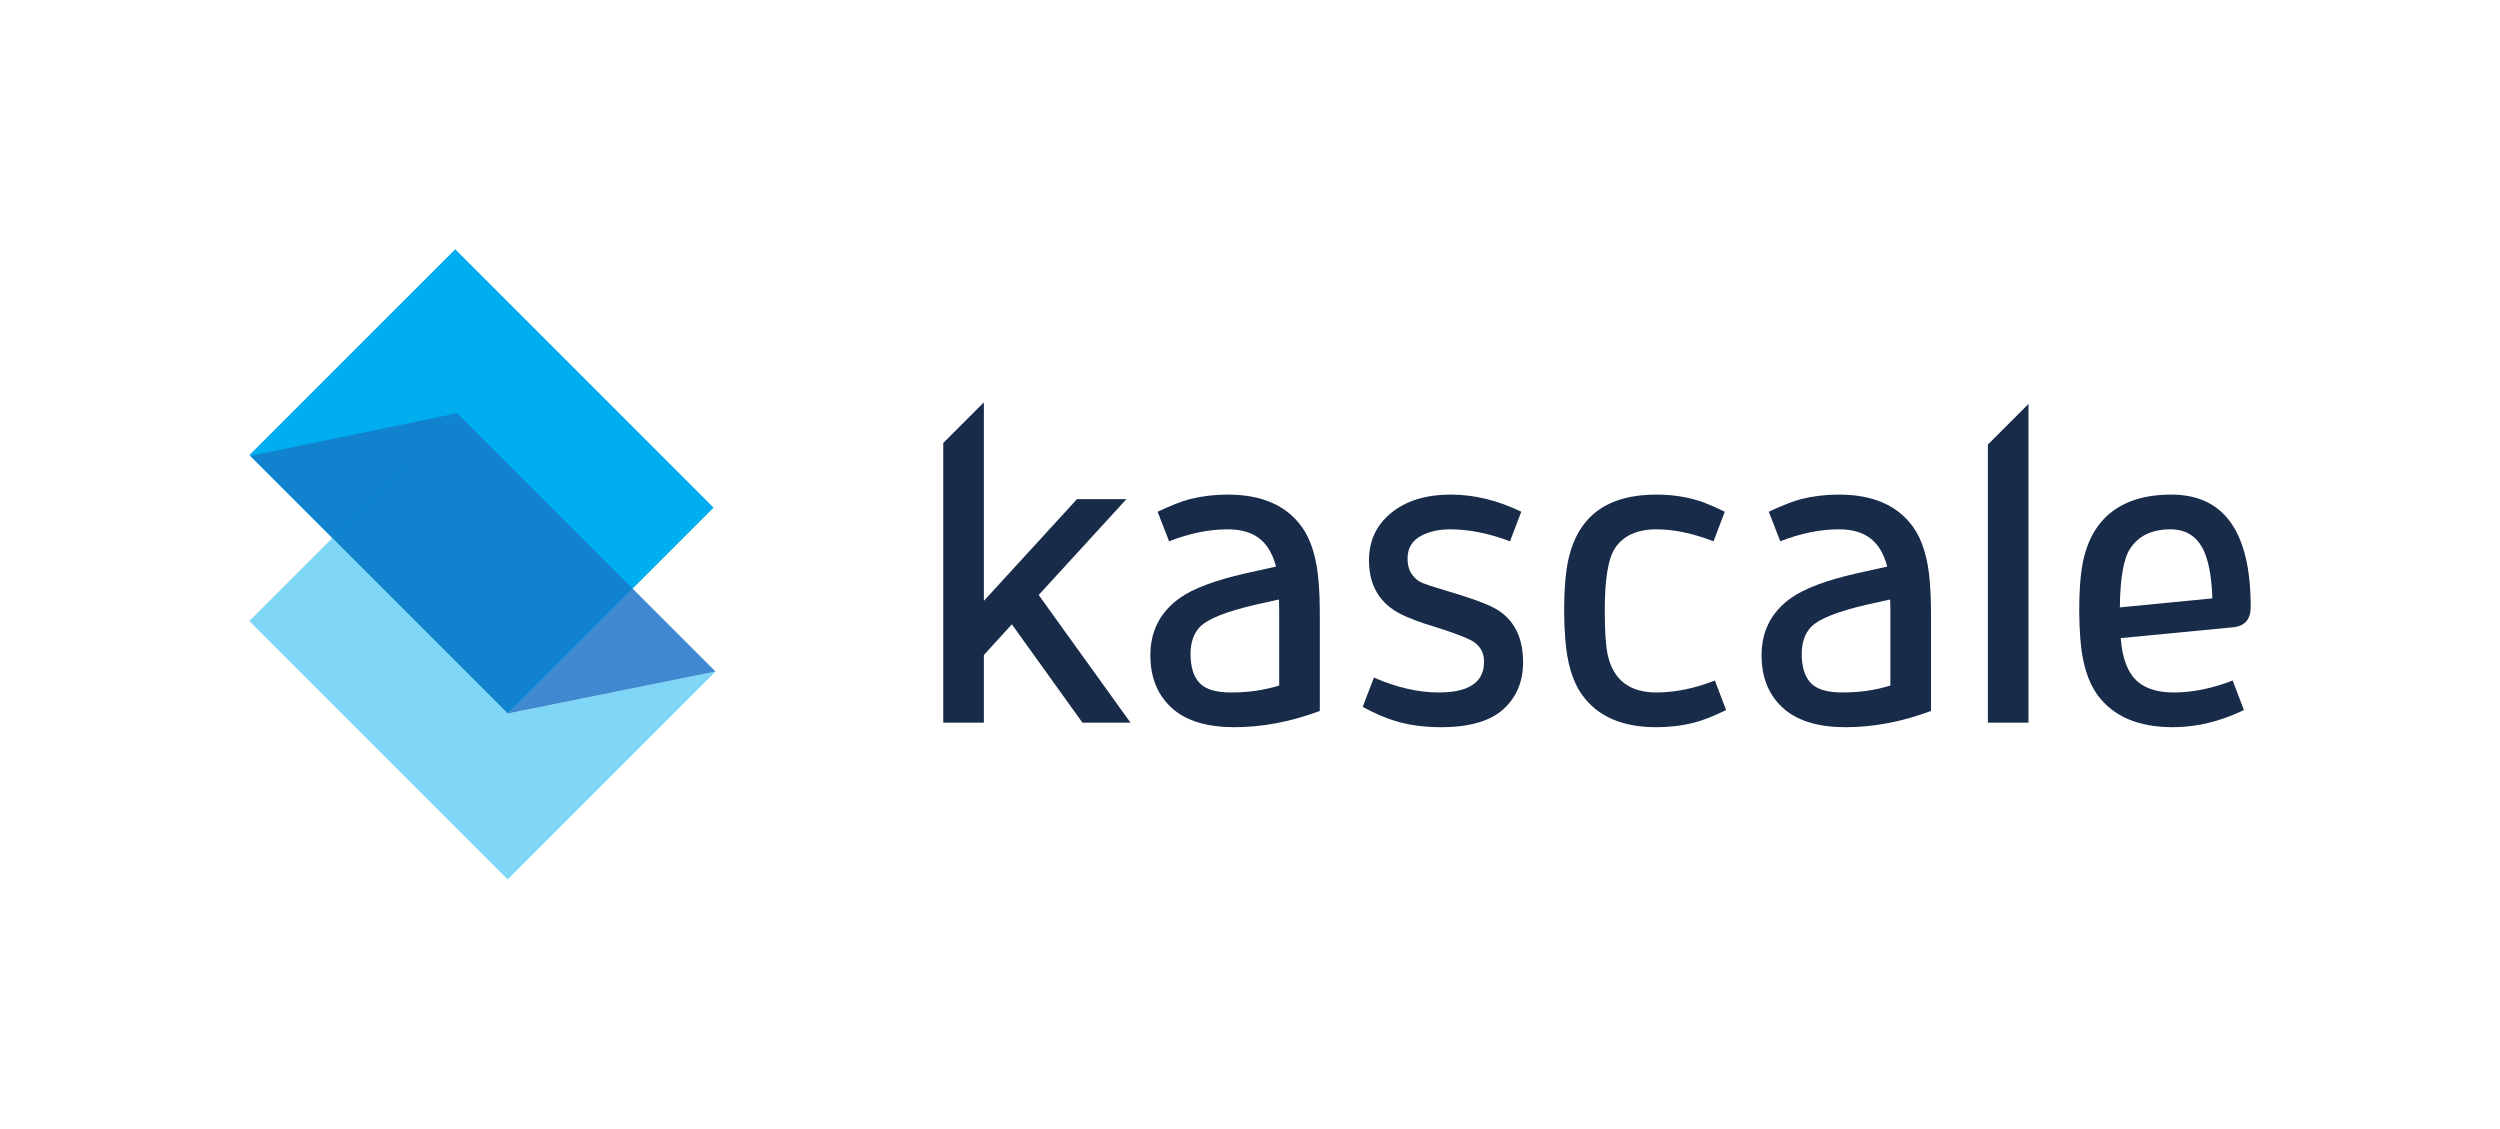
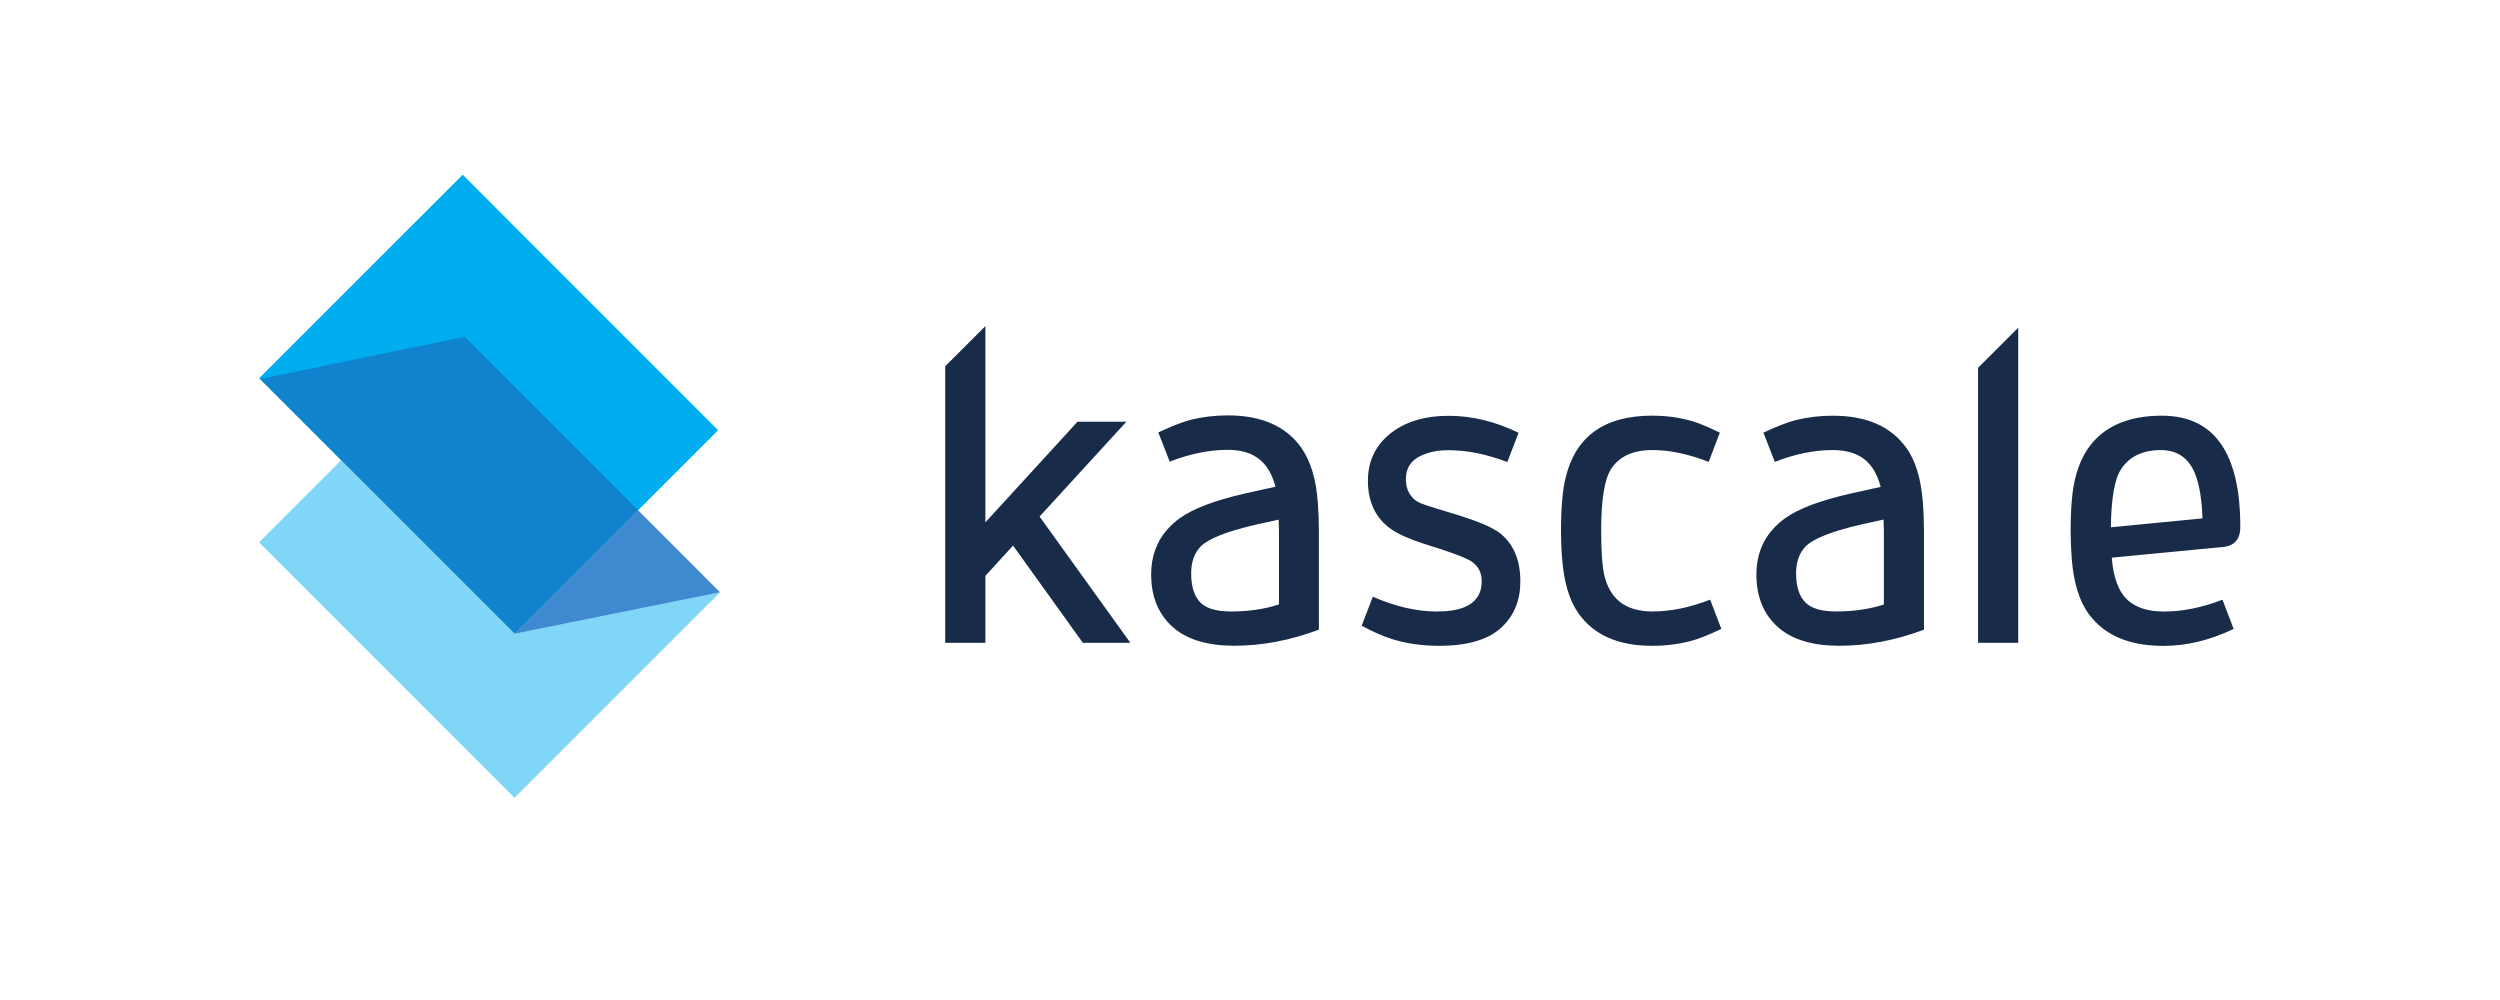
- <svg xmlns="http://www.w3.org/2000/svg" version="1.1" id="svg4304" viewBox="0 0 355.349 160.439" height="45.279mm" width="100.287mm">
-   <defs id="defs4306">
-     <clipPath clipPathUnits="userSpaceOnUse" id="clipPath3027">
-       <path d="m 0,0 841.89,0 0,595.276 L 0,595.276 0,0 Z" id="path3029" />
+ <svg xmlns="http://www.w3.org/2000/svg" viewBox="0 0 500 200" height="200" width="500">
+   <defs>
+     <clipPath id="a">
+       <path d="M0 0h841.89v595.276H0V0z" />
    </clipPath>
  </defs>
-   <g transform="translate(6.820222,24.83681)" id="layer1">
-     <g id="g2995" transform="matrix(1.25,0,0,-1.25,65.35863,76.56626)">
-       <path d="M 0,0 -29.378,29.383 -5.981,52.776 23.397,23.393 0,0 Z" style="fill:#00adef;fill-opacity:1;fill-rule:nonzero;stroke:none" id="path2997" />
-     </g>
-     <g id="g2999" transform="matrix(1.25,0,0,-1.25,40.41901,51.63614)">
-       <path d="m 0,0 -9.445,-9.443 29.379,-29.383 23.646,23.644 -9.431,9.433 -0.008,-0.008 9.429,-9.43 L 19.954,-19.956 0,0 Z" style="fill:#80d6f7;fill-opacity:1;fill-rule:nonzero;stroke:none" id="path3001" />
-     </g>
-     <g id="g3003" transform="matrix(1.25,0,0,-1.25,58.17188,33.88589)">
-       <path d="m 0,0 -0.008,-0.008 19.947,-19.949 0.007,0.008 L 0,0 Z" style="fill:#00adef;fill-opacity:1;fill-rule:nonzero;stroke:none" id="path3005" />
-     </g>
-     <g id="g3007" transform="matrix(1.25,0,0,-1.25,28.76663,39.96864)">
-       <path d="M 0,0 -0.009,-0.002 9.322,-9.334 9.327,-9.329 0,0 Z" style="fill:#6d90d2;fill-opacity:1;fill-rule:nonzero;stroke:none" id="path3009" />
-     </g>
-     <g id="g3011" transform="matrix(1.25,0,0,-1.25,58.15813,33.89139)">
-       <path d="M 0,0 -23.513,-4.862 -14.186,-14.19 0.003,-0.003 0,0 Z" style="fill:#1082ce;fill-opacity:1;fill-rule:nonzero;stroke:none" id="path3013" />
-     </g>
-     <g id="g3015" transform="matrix(1.25,0,0,-1.25,40.42563,51.62951)">
-       <path d="m 0,0 -0.005,-0.005 19.953,-19.957 23.616,4.77 -9.428,9.43 L 19.946,-19.949 0,0 Z" style="fill:#3f89d0;fill-opacity:1;fill-rule:nonzero;stroke:none" id="path3017" />
-     </g>
-     <g id="g3019" transform="matrix(1.25,0,0,-1.25,58.16213,33.89563)">
-       <path d="M 0,0 -14.189,-14.187 5.757,-34.137 19.947,-19.949 0,0 Z" style="fill:#1082ce;fill-opacity:1;fill-rule:nonzero;stroke:none" id="path3021" />
-     </g>
-     <g id="g3023" transform="matrix(1.25,0,0,-1.25,-141.1625,524.214)">
-       <g id="g3025" clip-path="url(#clipPath3027)">
-         <g id="g3031" transform="translate(255.5244,379.305)">
-           <path d="m 0,0 c -1.761,2.463 -4.575,3.694 -8.441,3.694 -1.505,0 -2.941,-0.171 -4.31,-0.513 -0.958,-0.256 -2.18,-0.735 -3.669,-1.436 l 1.309,-3.361 c 2.309,0.906 4.532,1.36 6.67,1.36 1.181,0 2.172,-0.215 2.977,-0.642 1.214,-0.633 2.052,-1.83 2.514,-3.592 l -3.464,-0.769 c -3.455,-0.787 -5.944,-1.719 -7.465,-2.797 -2.242,-1.591 -3.362,-3.763 -3.362,-6.516 0,-2.617 0.873,-4.67 2.618,-6.158 1.607,-1.351 3.916,-2.027 6.926,-2.027 3.182,0 6.423,0.616 9.724,1.848 l 0,11.365 c 0,1.112 -0.043,2.189 -0.128,3.233 C 1.694,-3.592 1.061,-1.488 0,0 m -2.591,-18.01 c -1.642,-0.53 -3.472,-0.796 -5.491,-0.796 -1.658,0 -2.83,0.342 -3.514,1.027 -0.718,0.718 -1.077,1.838 -1.077,3.36 0,1.3 0.359,2.326 1.077,3.079 0.889,0.907 2.992,1.745 6.311,2.514 l 2.668,0.591 c 0.017,-0.445 0.026,-0.882 0.026,-1.309 l 0,-8.466 z" style="fill:#182b49;fill-opacity:1;fill-rule:nonzero;stroke:none" id="path3033" />
-         </g>
-         <g id="g3035" transform="translate(277.9987,369.7355)">
-           <path d="m 0,0 c -0.804,0.547 -2.215,1.137 -4.233,1.77 l -2.848,0.872 c -0.735,0.223 -1.291,0.411 -1.667,0.565 -0.479,0.188 -0.864,0.487 -1.155,0.898 -0.377,0.478 -0.565,1.111 -0.565,1.898 0,1.197 0.539,2.07 1.617,2.617 0.924,0.462 2.001,0.693 3.232,0.693 2.138,0 4.405,-0.453 6.799,-1.36 l 1.283,3.361 c -2.685,1.3 -5.353,1.95 -8.004,1.95 -2.857,0 -5.14,-0.71 -6.851,-2.13 -1.642,-1.368 -2.463,-3.147 -2.463,-5.336 0,-2.48 0.907,-4.344 2.72,-5.593 0.752,-0.53 1.984,-1.077 3.694,-1.642 l 2.104,-0.667 c 1.642,-0.547 2.737,-0.983 3.284,-1.308 0.855,-0.531 1.283,-1.309 1.283,-2.335 0,-1.454 -0.676,-2.454 -2.027,-3.002 -0.787,-0.325 -1.83,-0.487 -3.13,-0.487 -2.326,0 -4.781,0.564 -7.363,1.693 l -1.283,-3.335 c 1.334,-0.718 2.506,-1.231 3.515,-1.54 1.607,-0.512 3.403,-0.769 5.388,-0.769 3.284,0 5.678,0.709 7.184,2.129 1.436,1.351 2.154,3.105 2.154,5.26 C 2.668,-3.165 1.779,-1.232 0,0" style="fill:#182b49;fill-opacity:1;fill-rule:nonzero;stroke:none" id="path3037" />
-         </g>
-         <g id="g3039" transform="translate(295.8297,360.4993)">
-           <path d="m 0,0 c -3.062,0 -4.909,1.428 -5.542,4.285 -0.222,1.06 -0.333,2.745 -0.333,5.054 0,3.523 0.385,5.875 1.154,7.055 0.94,1.437 2.523,2.155 4.746,2.155 1.967,0 4.122,-0.453 6.466,-1.36 L 7.773,20.55 C 6.781,21.029 5.986,21.38 5.387,21.602 3.762,22.201 1.958,22.5 -0.026,22.5 c -5.473,0 -8.783,-2.377 -9.929,-7.132 -0.359,-1.454 -0.538,-3.515 -0.538,-6.183 0,-1.026 0.042,-2.07 0.128,-3.13 0.205,-2.72 0.838,-4.824 1.898,-6.311 1.762,-2.464 4.575,-3.695 8.441,-3.695 1.505,0 2.933,0.171 4.284,0.513 1.009,0.257 2.233,0.736 3.669,1.437 L 6.644,1.36 C 4.335,0.453 2.12,0 0,0" style="fill:#182b49;fill-opacity:1;fill-rule:nonzero;stroke:none" id="path3041" />
-         </g>
-         <g id="g3043" transform="translate(325.0253,379.305)">
-           <path d="m 0,0 c -1.761,2.463 -4.575,3.694 -8.441,3.694 -1.505,0 -2.941,-0.171 -4.31,-0.513 -0.958,-0.256 -2.18,-0.735 -3.669,-1.436 l 1.309,-3.361 c 2.309,0.906 4.532,1.36 6.67,1.36 1.181,0 2.172,-0.215 2.977,-0.642 1.214,-0.633 2.052,-1.83 2.514,-3.592 l -3.464,-0.769 c -3.455,-0.787 -5.943,-1.719 -7.465,-2.797 -2.242,-1.591 -3.362,-3.763 -3.362,-6.516 0,-2.617 0.873,-4.67 2.618,-6.158 1.607,-1.351 3.916,-2.027 6.926,-2.027 3.182,0 6.423,0.616 9.724,1.848 l 0,11.365 c 0,1.112 -0.043,2.189 -0.128,3.233 C 1.694,-3.592 1.061,-1.488 0,0 m -2.591,-18.01 c -1.642,-0.53 -3.472,-0.796 -5.491,-0.796 -1.658,0 -2.83,0.342 -3.514,1.027 -0.718,0.718 -1.077,1.838 -1.077,3.36 0,1.3 0.359,2.326 1.077,3.079 0.889,0.907 2.992,1.745 6.311,2.514 l 2.668,0.591 c 0.017,-0.445 0.026,-0.882 0.026,-1.309 l 0,-8.466 z" style="fill:#182b49;fill-opacity:1;fill-rule:nonzero;stroke:none" id="path3045" />
-         </g>
-         <g id="g3047" transform="translate(363.4066,370.2229)">
-           <path d="m 0,0 c 0,8.518 -3.011,12.776 -9.031,12.776 -1.505,0 -2.857,-0.188 -4.054,-0.564 -3.078,-0.992 -5.037,-3.181 -5.875,-6.568 -0.359,-1.419 -0.539,-3.455 -0.539,-6.106 0,-1.095 0.043,-2.164 0.129,-3.207 0.205,-2.702 0.847,-4.806 1.924,-6.311 1.796,-2.463 4.66,-3.695 8.594,-3.695 2.685,0 5.379,0.65 8.082,1.95 l -1.283,3.361 c -2.326,-0.906 -4.566,-1.36 -6.722,-1.36 -1.761,0 -3.122,0.411 -4.079,1.232 -1.112,0.958 -1.753,2.608 -1.924,4.951 l 12.802,1.232 C -0.659,-2.172 0,-1.403 0,0 m -14.88,-0.051 c 0.034,3.335 0.426,5.567 1.18,6.696 0.957,1.453 2.479,2.181 4.566,2.181 1.984,0 3.327,-1.001 4.028,-3.002 0.428,-1.18 0.676,-2.797 0.744,-4.849 L -14.88,-0.051 Z" style="fill:#182b49;fill-opacity:1;fill-rule:nonzero;stroke:none" id="path3049" />
-         </g>
-       </g>
-     </g>
-     <g id="g3051" transform="matrix(1.25,0,0,-1.25,153.2933,46.10589)">
-       <path d="m 0,0 -5.618,0 -10.596,-11.571 0,22.568 -4.618,-4.617 0,-31.805 4.618,0 0,7.697 3.182,3.489 8.029,-11.186 5.465,0 L -9.98,-10.904 0,0 Z" style="fill:#182b49;fill-opacity:1;fill-rule:nonzero;stroke:none" id="path3053" />
-     </g>
-     <g id="g3055" transform="matrix(1.25,0,0,-1.25,275.7348,77.88701)">
-       <path d="m 0,0 4.618,0 0,36.244 L 0,31.627 0,0 Z" style="fill:#182b49;fill-opacity:1;fill-rule:nonzero;stroke:none" id="path3057" />
-     </g>
+   <path d="M102.935 126.725l-51.09-51.097 40.69-40.68 51.087 51.096-40.687 40.68z" fill="#00adef" />
+   <path d="M68.24 92.042l-16.426 16.42 51.09 51.098 41.12-41.117-16.4-16.404-.014.01 16.397 16.4-41.068 8.29-34.7-34.71z" fill="#80d6f7" />
+   <path d="M92.937 67.348l-.014.014 34.688 34.69.02-.013-34.69-34.7z" fill="#00adef" />
+   <path d="M52.028 75.81l-.016.004L68.24 92.042l.008-.01-16.22-16.222z" fill="#6d90d2" />
+   <path d="M92.918 67.355l-40.89 8.455 16.22 16.222 24.675-24.67-.005-.007z" fill="#1082ce" />
+   <path d="M68.248 92.033l-.01.008 34.7 34.71 41.068-8.29-16.395-16.4-24.67 24.67-34.68-34.69z" fill="#3f89d0" />
+   <path d="M92.923 67.36L68.248 92.034l34.687 34.693 24.676-24.673L92.93 67.36z" fill="#1082ce" />
+   <g clip-path="url(#a)" transform="matrix(1.74 0 0 -1.74 -184.378 749.494)">
+     <path d="M255.524 379.305c-1.76 2.463-4.575 3.694-8.44 3.694-1.506 0-2.942-.18-4.31-.52-.96-.26-2.18-.74-3.67-1.44l1.31-3.36c2.308.9 4.53 1.36 6.67 1.36 1.18 0 2.17-.22 2.976-.65 1.214-.64 2.052-1.83 2.514-3.59l-3.464-.77c-3.455-.79-5.944-1.72-7.465-2.8-2.242-1.59-3.362-3.77-3.362-6.52 0-2.62.873-4.67 2.618-6.16 1.61-1.35 3.92-2.03 6.93-2.03 3.18 0 6.43.61 9.73 1.85v11.36c0 1.11-.04 2.19-.12 3.23-.2 2.72-.84 4.82-1.9 6.31m-2.59-18.01c-1.64-.53-3.47-.8-5.49-.8-1.66 0-2.83.34-3.51 1.02-.71.72-1.07 1.84-1.07 3.36 0 1.3.36 2.33 1.08 3.08.89.91 3 1.74 6.31 2.51l2.67.59c.02-.446.03-.88.03-1.31v-8.466zm25.06 8.44c-.8.54-2.21 1.13-4.23 1.77l-2.85.87c-.73.22-1.29.41-1.66.56a2.505 2.505 0 0 0-1.15.9c-.37.48-.56 1.11-.56 1.9 0 1.19.54 2.07 1.62 2.61.93.46 2 .69 3.24.69 2.14 0 4.41-.45 6.8-1.36l1.29 3.36c-2.68 1.3-5.35 1.95-8 1.95-2.86 0-5.14-.71-6.85-2.13-1.644-1.365-2.465-3.144-2.465-5.333 0-2.48.91-4.348 2.72-5.597.753-.53 1.985-1.08 3.695-1.64l2.1-.67c1.64-.542 2.74-.98 3.286-1.303.856-.53 1.28-1.31 1.28-2.335 0-1.45-.673-2.45-2.024-3-.79-.323-1.83-.485-3.13-.485-2.33 0-4.78.57-7.362 1.7l-1.285-3.334c1.334-.72 2.51-1.23 3.515-1.54 1.61-.51 3.405-.77 5.39-.77 3.284 0 5.68.71 7.184 2.13 1.44 1.35 2.153 3.104 2.153 5.26 0 2.632-.89 4.57-2.67 5.8m17.83-9.24c-3.06 0-4.91 1.43-5.54 4.287-.22 1.06-.33 2.744-.33 5.053 0 3.52.382 5.873 1.15 7.053.94 1.44 2.52 2.16 4.743 2.16 1.966 0 4.12-.45 6.465-1.36l1.28 3.36c-.99.48-1.782.83-2.38 1.052-1.628.6-3.43.9-5.416.9-5.47 0-8.78-2.378-9.93-7.13-.36-1.457-.53-3.518-.53-6.186 0-1.03.04-2.07.13-3.13.21-2.72.84-4.83 1.9-6.31 1.762-2.47 4.58-3.7 8.44-3.7a17.4 17.4 0 0 1 4.29.51c1.01.26 2.23.74 3.67 1.44l-1.29 3.36c-2.31-.91-4.526-1.36-6.646-1.36m29.192 18.81c-1.76 2.46-4.573 3.69-8.44 3.69a17.73 17.73 0 0 1-4.31-.516c-.96-.252-2.18-.73-3.67-1.432l1.31-3.36c2.31.906 4.53 1.36 6.67 1.36 1.18 0 2.17-.22 2.98-.64 1.22-.635 2.06-1.83 2.52-3.594l-3.467-.77c-3.45-.782-5.94-1.714-7.46-2.792-2.24-1.593-3.36-3.765-3.36-6.52 0-2.615.87-4.67 2.614-6.156 1.61-1.35 3.914-2.024 6.924-2.024 3.18 0 6.42.616 9.722 1.848v11.362c0 1.11-.04 2.19-.12 3.232-.208 2.72-.84 4.82-1.9 6.31m-2.59-18.01c-1.645-.53-3.475-.797-5.49-.797-1.66 0-2.83.34-3.518 1.023-.72.72-1.08 1.84-1.08 3.36 0 1.3.36 2.32 1.08 3.08.89.9 2.99 1.74 6.31 2.51l2.67.59c.02-.447.03-.88.03-1.31v-8.46zm40.97 8.93c0 8.52-3.01 12.774-9.03 12.774-1.508 0-2.86-.19-4.057-.57-3.076-.993-5.035-3.18-5.873-6.57-.36-1.42-.54-3.454-.54-6.105 0-1.095.045-2.164.13-3.207.206-2.7.85-4.807 1.925-6.31 1.8-2.465 4.66-3.697 8.6-3.697 2.686 0 5.38.65 8.08 1.95l-1.282 3.36c-2.325-.903-4.565-1.36-6.72-1.36-1.76 0-3.12.41-4.08 1.23-1.11.96-1.75 2.61-1.923 4.96l12.8 1.23c1.315.134 1.974.903 1.974 2.31m-14.88-.055c.04 3.34.43 5.57 1.18 6.7.96 1.45 2.48 2.18 4.57 2.18 1.987 0 3.33-1 4.03-3 .43-1.18.68-2.8.747-4.85l-10.51-1.022z" fill="#182b49" />
  </g>
+   <path d="M225.27 84.348h-9.77l-18.426 20.122V65.224l-8.03 8.03v55.308h8.03v-13.385l5.533-6.067 13.963 19.452h9.503l-18.158-25.252 17.355-18.962zm170.34 44.214h8.032V65.534l-8.03 8.03v54.998z" fill="#182b49" />
</svg>
